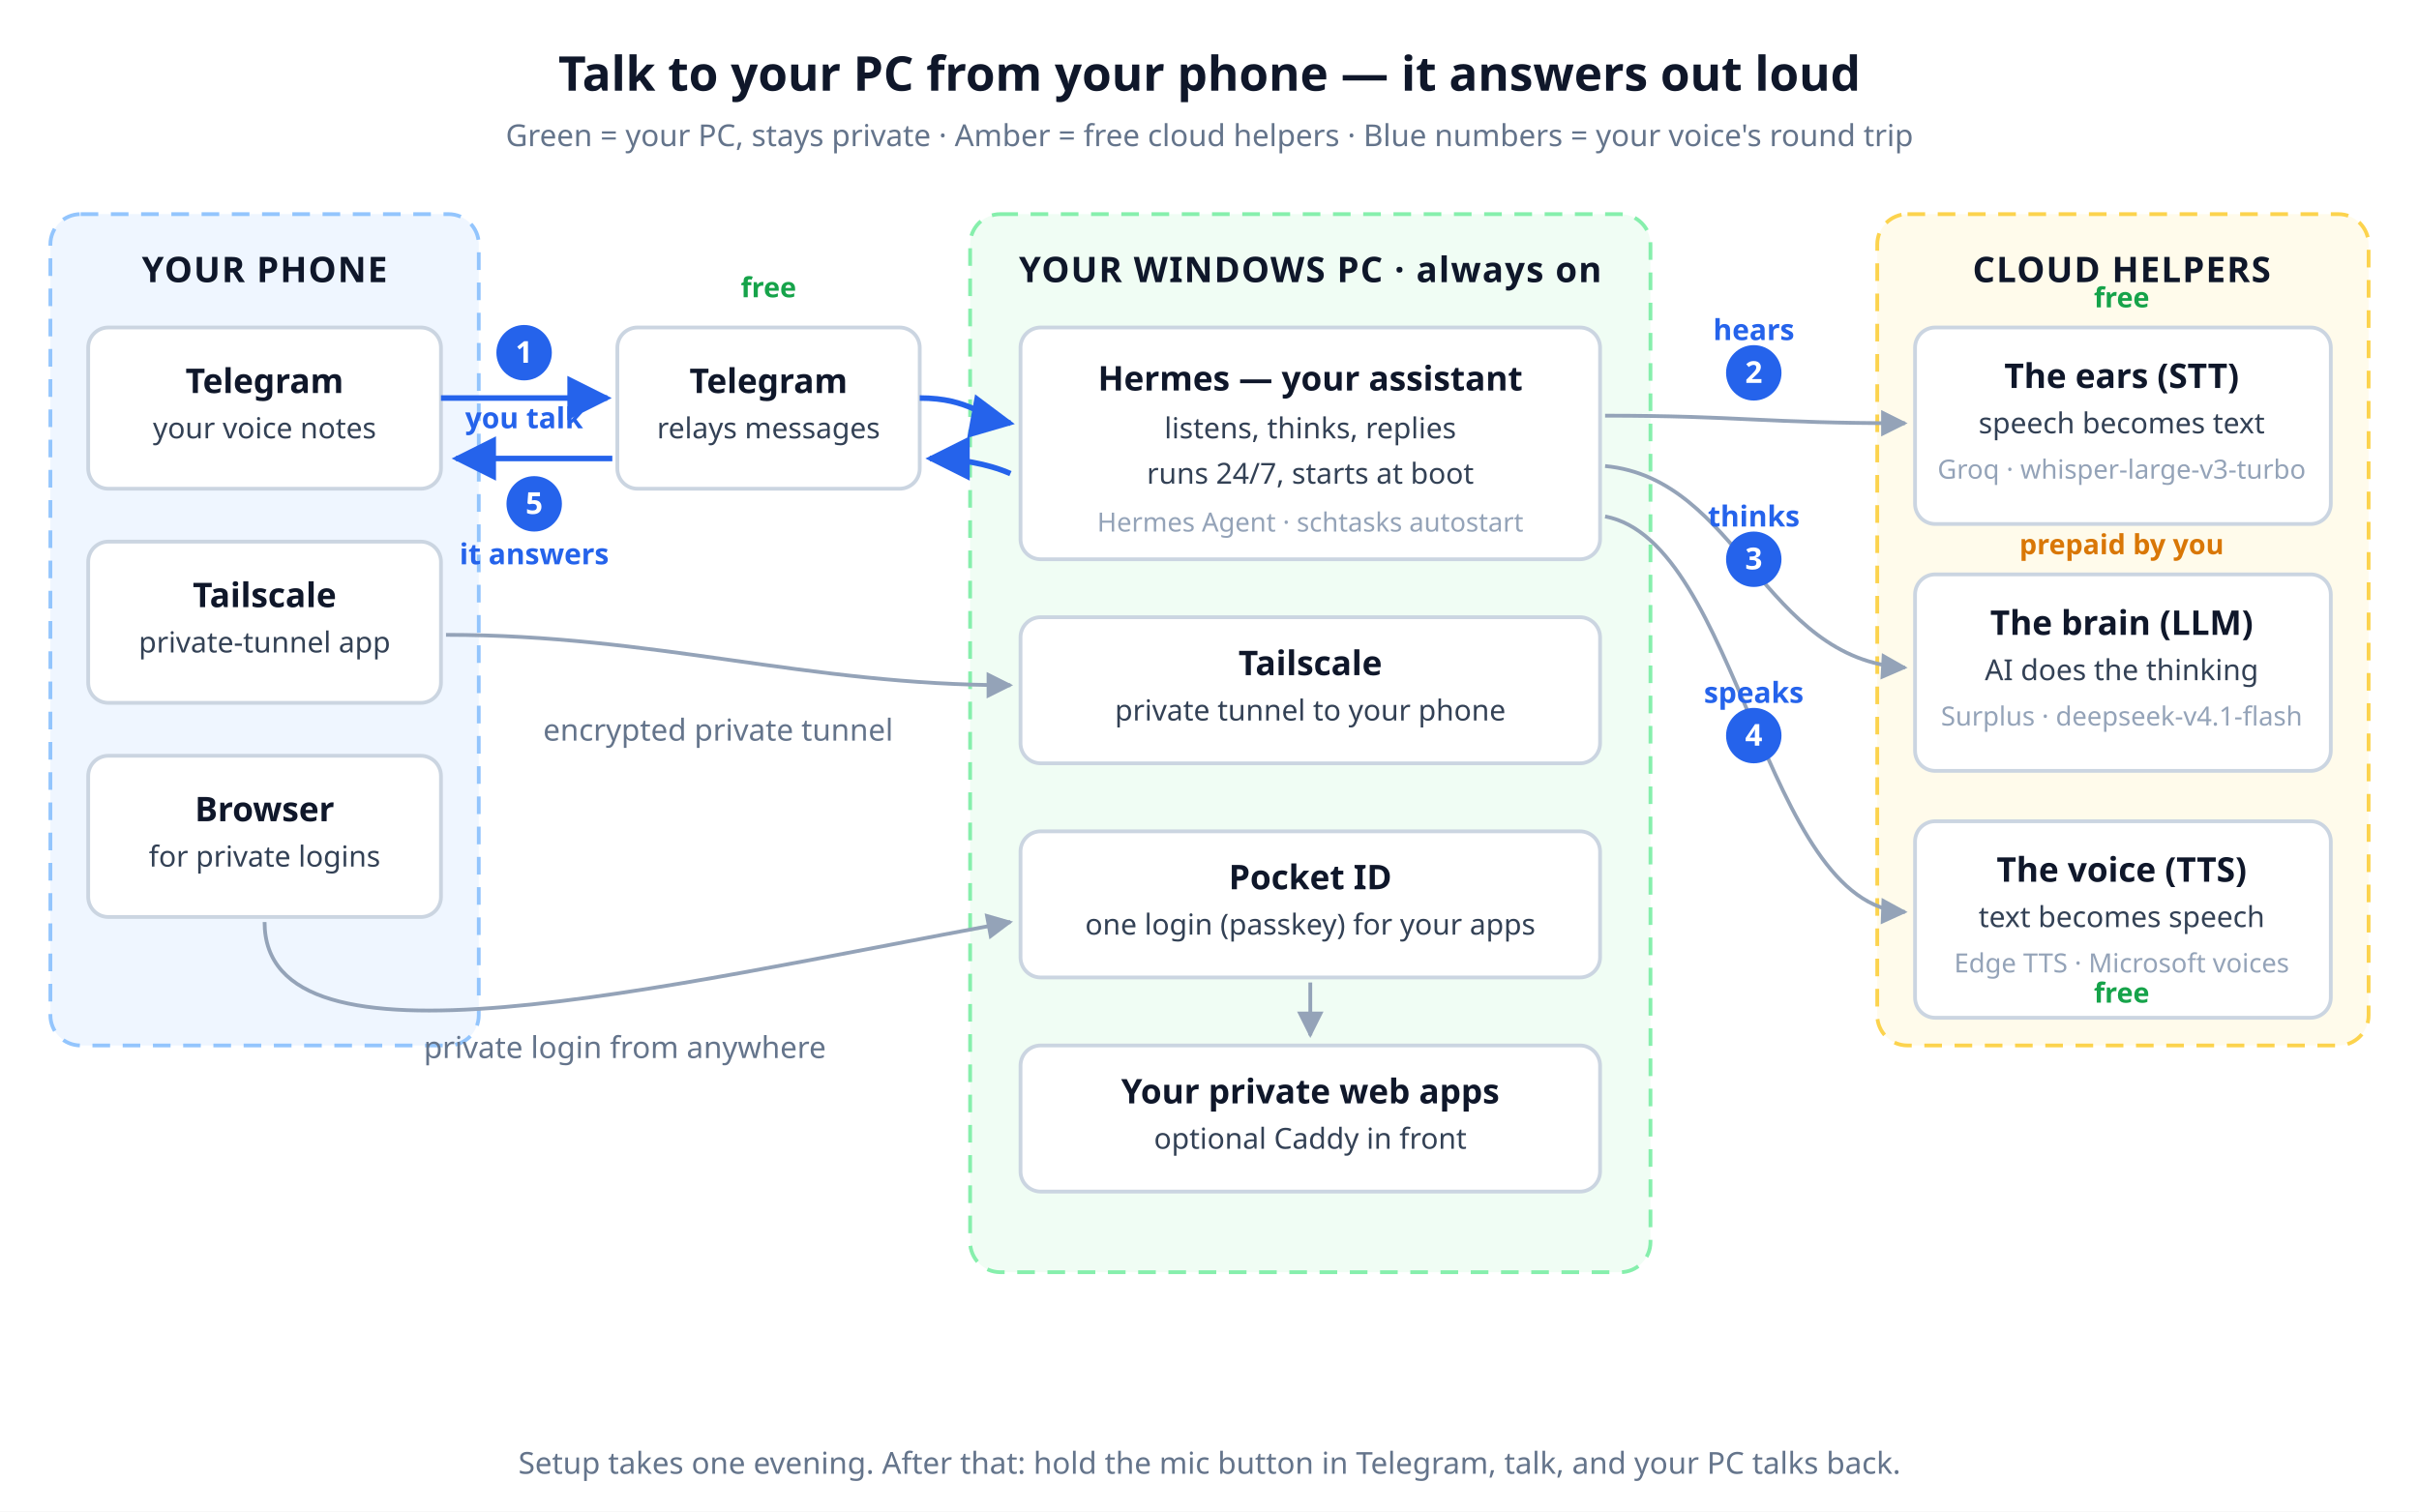
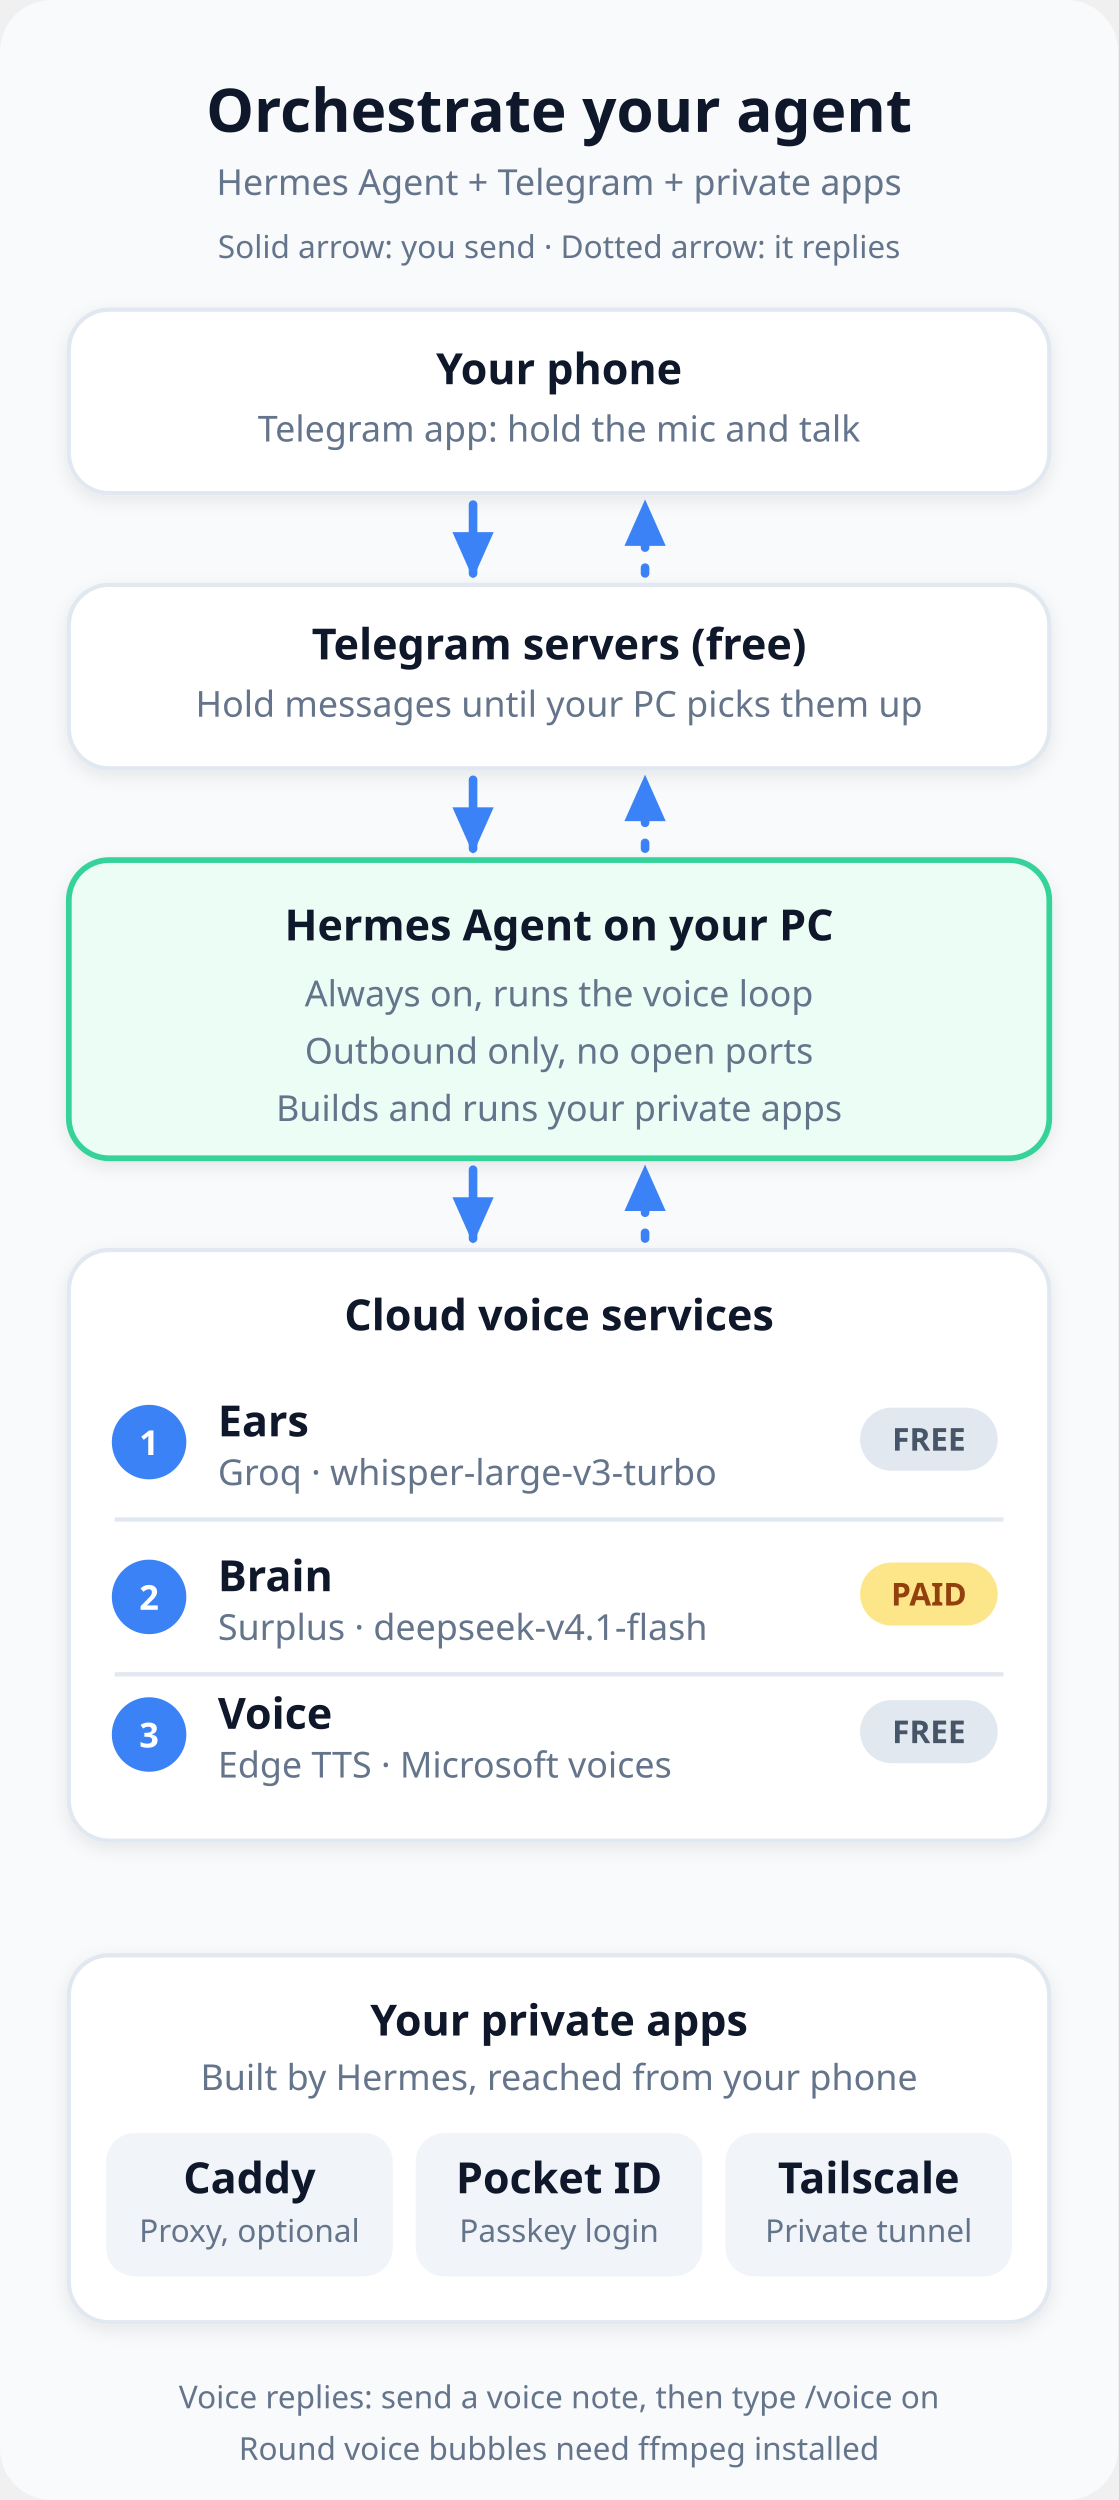
- <svg xmlns="http://www.w3.org/2000/svg" viewBox="0 0 960 600" font-family="ui-sans-serif, system-ui, 'Segoe UI', sans-serif" font-size="14">
-   <rect width="960" height="600" fill="#ffffff" />
+ <svg xmlns="http://www.w3.org/2000/svg" viewBox="0 0 390 872" role="img" aria-labelledby="t d" font-family="ui-sans-serif, system-ui, 'Segoe UI', sans-serif" font-size="13">
  <defs>
-     <marker id="arr" viewBox="0 0 10 10" refX="9" refY="5" markerWidth="7" markerHeight="7" orient="auto-start-reverse">
-       <path d="M0,0 L10,5 L0,10 z" fill="#94a3b8" />
+     <marker id="arrow" viewBox="0 0 10 10" refX="8" refY="5" markerWidth="6" markerHeight="6" orient="auto">
+       <path d="M0,1 L9,5 L0,9 z" fill="#3b82f6" />
    </marker>
-     <marker id="arrB" viewBox="0 0 10 10" refX="9" refY="5" markerWidth="8" markerHeight="8" orient="auto-start-reverse">
-       <path d="M0,0 L10,5 L0,10 z" fill="#2563eb" />
-     </marker>
+     <filter id="shadow" x="-5%" y="-10%" width="110%" height="130%">
+       <feDropShadow dx="0" dy="2" stdDeviation="3" flood-color="#0f172a" flood-opacity="0.08" />
+     </filter>
  </defs>
  <style>
-     .zone  { stroke-width: 1.5; stroke-dasharray: 7 5; }
-     .box   { fill: #ffffff; stroke: #cbd5e1; stroke-width: 1.5; }
-     .name  { fill: #0f172a; font-size: 13.5px; font-weight: 700; }
-     .plain { fill: #334155; font-size: 11.5px; }
-     .tech  { fill: #94a3b8; font-size: 10.5px; }
-     .head  { fill: #0f172a; font-size: 14px; font-weight: 700; letter-spacing: 0.5px; }
-     .sub   { fill: #64748b; font-size: 12px; }
-     .gray  { stroke: #94a3b8; stroke-width: 1.5; fill: none; marker-end: url(#arr); }
-     .blue  { stroke: #2563eb; stroke-width: 2.2; fill: none; marker-end: url(#arrB); }
-     .free  { fill: #16a34a; font-size: 11px; font-weight: 700; }
-     .paid  { fill: #d97706; font-size: 11px; font-weight: 700; }
-     .stepc { fill: #2563eb; }
-     .stepn { fill: #ffffff; font-size: 12px; font-weight: 700; }
-     .stepcap { fill: #2563eb; font-size: 11.5px; font-weight: 600; }
+     .bg      { fill: #f8fafc; }
+     .card    { fill: #ffffff; stroke: #e2e8f0; stroke-width: 1.5; filter: url(#shadow); }
+     .hero    { fill: #ecfdf5; stroke: #34d399; stroke-width: 2; filter: url(#shadow); }
+     .chip    { fill: #f1f5f9; }
+     .title   { fill: #0f172a; font-size: 21px; font-weight: 800; }
+     .h       { fill: #0f172a; font-size: 15px; font-weight: 700; }
+     .sub     { fill: #64748b; font-size: 12.5px; }
+     .small   { fill: #64748b; font-size: 11px; }
+     .num     { fill: #ffffff; font-size: 12px; font-weight: 700; }
+     .pillF   { fill: #e2e8f0; }
+     .pillP   { fill: #fde68a; }
+     .txtF    { fill: #475569; font-size: 11px; font-weight: 700; }
+     .txtP    { fill: #92400e; font-size: 11px; font-weight: 700; }
+     .send    { stroke: #3b82f6; stroke-width: 3; stroke-linecap: round; fill: none; marker-end: url(#arrow); }
+     .reply   { stroke: #3b82f6; stroke-width: 3; stroke-linecap: round; stroke-dasharray: 2 7; fill: none; marker-end: url(#arrow); }
+     .div     { stroke: #e2e8f0; stroke-width: 1.5; }
  </style>
-   <text x="480" y="36" text-anchor="middle" style="fill:#0f172a; font-size:19px; font-weight:700;">Talk to your PC from your phone — it answers out loud</text>
-   <text x="480" y="58" text-anchor="middle" class="sub">Green = your PC, stays private · Amber = free cloud helpers · Blue numbers = your voice's round trip</text>
-   <rect class="zone" x="20" y="85" width="170" height="330" rx="12" fill="#eff6ff" stroke="#93c5fd" />
-   <text class="head" x="105" y="112" text-anchor="middle">YOUR PHONE</text>
-   <rect class="box" x="35" y="130" width="140" height="64" rx="8" />
-   <text class="name" x="105" y="156" text-anchor="middle">Telegram</text>
-   <text class="plain" x="105" y="174" text-anchor="middle">your voice notes</text>
-   <rect class="box" x="35" y="215" width="140" height="64" rx="8" />
-   <text class="name" x="105" y="241" text-anchor="middle">Tailscale</text>
-   <text class="plain" x="105" y="259" text-anchor="middle">private-tunnel app</text>
-   <rect class="box" x="35" y="300" width="140" height="64" rx="8" />
-   <text class="name" x="105" y="326" text-anchor="middle">Browser</text>
-   <text class="plain" x="105" y="344" text-anchor="middle">for private logins</text>
-   <rect class="box" x="245" y="130" width="120" height="64" rx="8" />
-   <text class="name" x="305" y="156" text-anchor="middle">Telegram</text>
-   <text class="plain" x="305" y="174" text-anchor="middle">relays messages</text>
-   <text class="free" x="305" y="118" text-anchor="middle">free</text>
-   <rect class="zone" x="385" y="85" width="270" height="420" rx="12" fill="#f0fdf4" stroke="#86efac" />
-   <text class="head" x="520" y="112" text-anchor="middle">YOUR WINDOWS PC · always on</text>
-   <rect class="box" x="405" y="130" width="230" height="92" rx="8" stroke="#2563eb" stroke-width="2" />
-   <text class="name" x="520" y="155" text-anchor="middle">Hermes — your assistant</text>
-   <text class="plain" x="520" y="174" text-anchor="middle">listens, thinks, replies</text>
-   <text class="plain" x="520" y="192" text-anchor="middle">runs 24/7, starts at boot</text>
-   <text class="tech" x="520" y="211" text-anchor="middle">Hermes Agent · schtasks autostart</text>
-   <rect class="box" x="405" y="245" width="230" height="58" rx="8" />
-   <text class="name" x="520" y="268" text-anchor="middle">Tailscale</text>
-   <text class="plain" x="520" y="286" text-anchor="middle">private tunnel to your phone</text>
-   <rect class="box" x="405" y="330" width="230" height="58" rx="8" />
-   <text class="name" x="520" y="353" text-anchor="middle">Pocket ID</text>
-   <text class="plain" x="520" y="371" text-anchor="middle">one login (passkey) for your apps</text>
-   <rect class="box" x="405" y="415" width="230" height="58" rx="8" />
-   <text class="name" x="520" y="438" text-anchor="middle">Your private web apps</text>
-   <text class="plain" x="520" y="456" text-anchor="middle">optional Caddy in front</text>
-   <rect class="zone" x="745" y="85" width="195" height="330" rx="12" fill="#fffbeb" stroke="#fcd34d" />
-   <text class="head" x="842" y="112" text-anchor="middle">CLOUD HELPERS</text>
-   <rect class="box" x="760" y="130" width="165" height="78" rx="8" />
-   <text class="name" x="842" y="154" text-anchor="middle">The ears (STT)</text>
-   <text class="plain" x="842" y="172" text-anchor="middle">speech becomes text</text>
-   <text class="tech" x="842" y="190" text-anchor="middle">Groq · whisper-large-v3-turbo</text>
-   <text class="free" x="842" y="122" text-anchor="middle">free</text>
-   <rect class="box" x="760" y="228" width="165" height="78" rx="8" stroke="#d97706" stroke-width="1.5" />
-   <text class="name" x="842" y="252" text-anchor="middle">The brain (LLM)</text>
-   <text class="plain" x="842" y="270" text-anchor="middle">AI does the thinking</text>
-   <text class="tech" x="842" y="288" text-anchor="middle">Surplus · deepseek-v4.1-flash</text>
-   <text class="paid" x="842" y="220" text-anchor="middle">prepaid by you</text>
-   <rect class="box" x="760" y="326" width="165" height="78" rx="8" />
-   <text class="name" x="842" y="350" text-anchor="middle">The voice (TTS)</text>
-   <text class="plain" x="842" y="368" text-anchor="middle">text becomes speech</text>
-   <text class="tech" x="842" y="386" text-anchor="middle">Edge TTS · Microsoft voices</text>
-   <text class="free" x="842" y="398" text-anchor="middle">free</text>
-   <path class="blue" d="M175,158 H241" />
-   <circle class="stepc" cx="208" cy="140" r="11" />
-   <text class="stepn" x="208" y="144" text-anchor="middle">1</text>
-   <text class="stepcap" x="208" y="170" text-anchor="middle">you talk</text>
-   <path class="blue" d="M365,158 C385,158 390,166 401,168" />
-   <path class="blue" d="M401,188 C392,184 380,182 369,182" />
-   <path class="blue" d="M243,182 H181" />
-   <circle class="stepc" cx="212" cy="200" r="11" />
-   <text class="stepn" x="212" y="204" text-anchor="middle">5</text>
-   <text class="stepcap" x="212" y="224" text-anchor="middle">it answers</text>
-   <path class="gray" d="M637,165 C690,165 700,168 756,168" />
-   <circle class="stepc" cx="696" cy="148" r="11" />
-   <text class="stepn" x="696" y="152" text-anchor="middle">2</text>
-   <text class="stepcap" x="696" y="135" text-anchor="middle">hears</text>
-   <path class="gray" d="M637,185 C690,190 700,262 756,265" />
-   <circle class="stepc" cx="696" cy="222" r="11" />
-   <text class="stepn" x="696" y="226" text-anchor="middle">3</text>
-   <text class="stepcap" x="696" y="209" text-anchor="middle">thinks</text>
-   <path class="gray" d="M637,205 C690,215 700,360 756,362" />
-   <circle class="stepc" cx="696" cy="292" r="11" />
-   <text class="stepn" x="696" y="296" text-anchor="middle">4</text>
-   <text class="stepcap" x="696" y="279" text-anchor="middle">speaks</text>
-   <path class="gray" d="M177,252 C260,252 320,272 401,272" />
-   <text class="sub" x="285" y="294" text-anchor="middle">encrypted private tunnel</text>
-   <path class="gray" d="M105,366 C105,430 260,392 401,366" />
-   <text class="sub" x="248" y="420" text-anchor="middle">private login from anywhere</text>
-   <path class="gray" d="M520,390 V411" />
-   <text x="480" y="585" text-anchor="middle" class="sub">Setup takes one evening. After that: hold the mic button in Telegram, talk, and your PC talks back.</text>
+   <rect class="bg" width="390" height="872" rx="18" />
+   <text x="195" y="46" text-anchor="middle" class="title">Orchestrate your agent</text>
+   <text x="195" y="68" text-anchor="middle" class="sub">Hermes Agent + Telegram + private apps</text>
+   <text x="195" y="90" text-anchor="middle" class="small">Solid arrow: you send  ·  Dotted arrow: it replies</text>
+   <rect class="card" x="24" y="108" width="342" height="64" rx="14" />
+   <text class="h" x="195" y="134" text-anchor="middle">Your phone</text>
+   <text class="sub" x="195" y="154" text-anchor="middle">Telegram app: hold the mic and talk</text>
+   <path class="send" d="M165,176 V200" />
+   <path class="reply" d="M225,200 V176" />
+   <rect class="card" x="24" y="204" width="342" height="64" rx="14" />
+   <text class="h" x="195" y="230" text-anchor="middle">Telegram servers (free)</text>
+   <text class="sub" x="195" y="250" text-anchor="middle">Hold messages until your PC picks them up</text>
+   <path class="send" d="M165,272 V296" />
+   <path class="reply" d="M225,296 V272" />
+   <rect class="hero" x="24" y="300" width="342" height="104" rx="14" />
+   <text class="h" x="195" y="328" text-anchor="middle">Hermes Agent on your PC</text>
+   <text class="sub" x="195" y="351" text-anchor="middle">Always on, runs the voice loop</text>
+   <text class="sub" x="195" y="371" text-anchor="middle">Outbound only, no open ports</text>
+   <text class="sub" x="195" y="391" text-anchor="middle">Builds and runs your private apps</text>
+   <path class="send" d="M165,408 V432" />
+   <path class="reply" d="M225,432 V408" />
+   <rect class="card" x="24" y="436" width="342" height="206" rx="14" />
+   <text class="h" x="195" y="464" text-anchor="middle">Cloud voice services</text>
+   <circle cx="52" cy="503" r="13" fill="#3b82f6" />
+   <text class="num" x="52" y="507.5" text-anchor="middle">1</text>
+   <text class="h" x="76" y="501">Ears</text>
+   <text class="sub" x="76" y="518">Groq · whisper-large-v3-turbo</text>
+   <rect class="pillF" x="300" y="491" width="48" height="22" rx="11" />
+   <text class="txtF" x="324" y="506" text-anchor="middle">FREE</text>
+   <line class="div" x1="40" y1="530" x2="350" y2="530" />
+   <circle cx="52" cy="557" r="13" fill="#3b82f6" />
+   <text class="num" x="52" y="561.5" text-anchor="middle">2</text>
+   <text class="h" x="76" y="555">Brain</text>
+   <text class="sub" x="76" y="572">Surplus · deepseek-v4.1-flash</text>
+   <rect class="pillP" x="300" y="545" width="48" height="22" rx="11" />
+   <text class="txtP" x="324" y="560" text-anchor="middle">PAID</text>
+   <line class="div" x1="40" y1="584" x2="350" y2="584" />
+   <circle cx="52" cy="605" r="13" fill="#3b82f6" />
+   <text class="num" x="52" y="609.5" text-anchor="middle">3</text>
+   <text class="h" x="76" y="603">Voice</text>
+   <text class="sub" x="76" y="620">Edge TTS · Microsoft voices</text>
+   <rect class="pillF" x="300" y="593" width="48" height="22" rx="11" />
+   <text class="txtF" x="324" y="608" text-anchor="middle">FREE</text>
+   <g transform="translate(0,22)">
+     <rect class="card" x="24" y="660" width="342" height="128" rx="14" />
+     <text class="h" x="195" y="688" text-anchor="middle">Your private apps</text>
+     <text class="sub" x="195" y="707" text-anchor="middle">Built by Hermes, reached from your phone</text>
+     <rect class="chip" x="37" y="722" width="100" height="50" rx="10" />
+     <text class="h" x="87" y="743" text-anchor="middle" font-size="13">Caddy</text>
+     <text class="small" x="87" y="760" text-anchor="middle">Proxy, optional</text>
+     <rect class="chip" x="145" y="722" width="100" height="50" rx="10" />
+     <text class="h" x="195" y="743" text-anchor="middle" font-size="13">Pocket ID</text>
+     <text class="small" x="195" y="760" text-anchor="middle">Passkey login</text>
+     <rect class="chip" x="253" y="722" width="100" height="50" rx="10" />
+     <text class="h" x="303" y="743" text-anchor="middle" font-size="13">Tailscale</text>
+     <text class="small" x="303" y="760" text-anchor="middle">Private tunnel</text>
+     <text x="195" y="818" text-anchor="middle" class="small">Voice replies: send a voice note, then type /voice on</text>
+     <text x="195" y="836" text-anchor="middle" class="small">Round voice bubbles need ffmpeg installed</text>
+   </g>
</svg>
